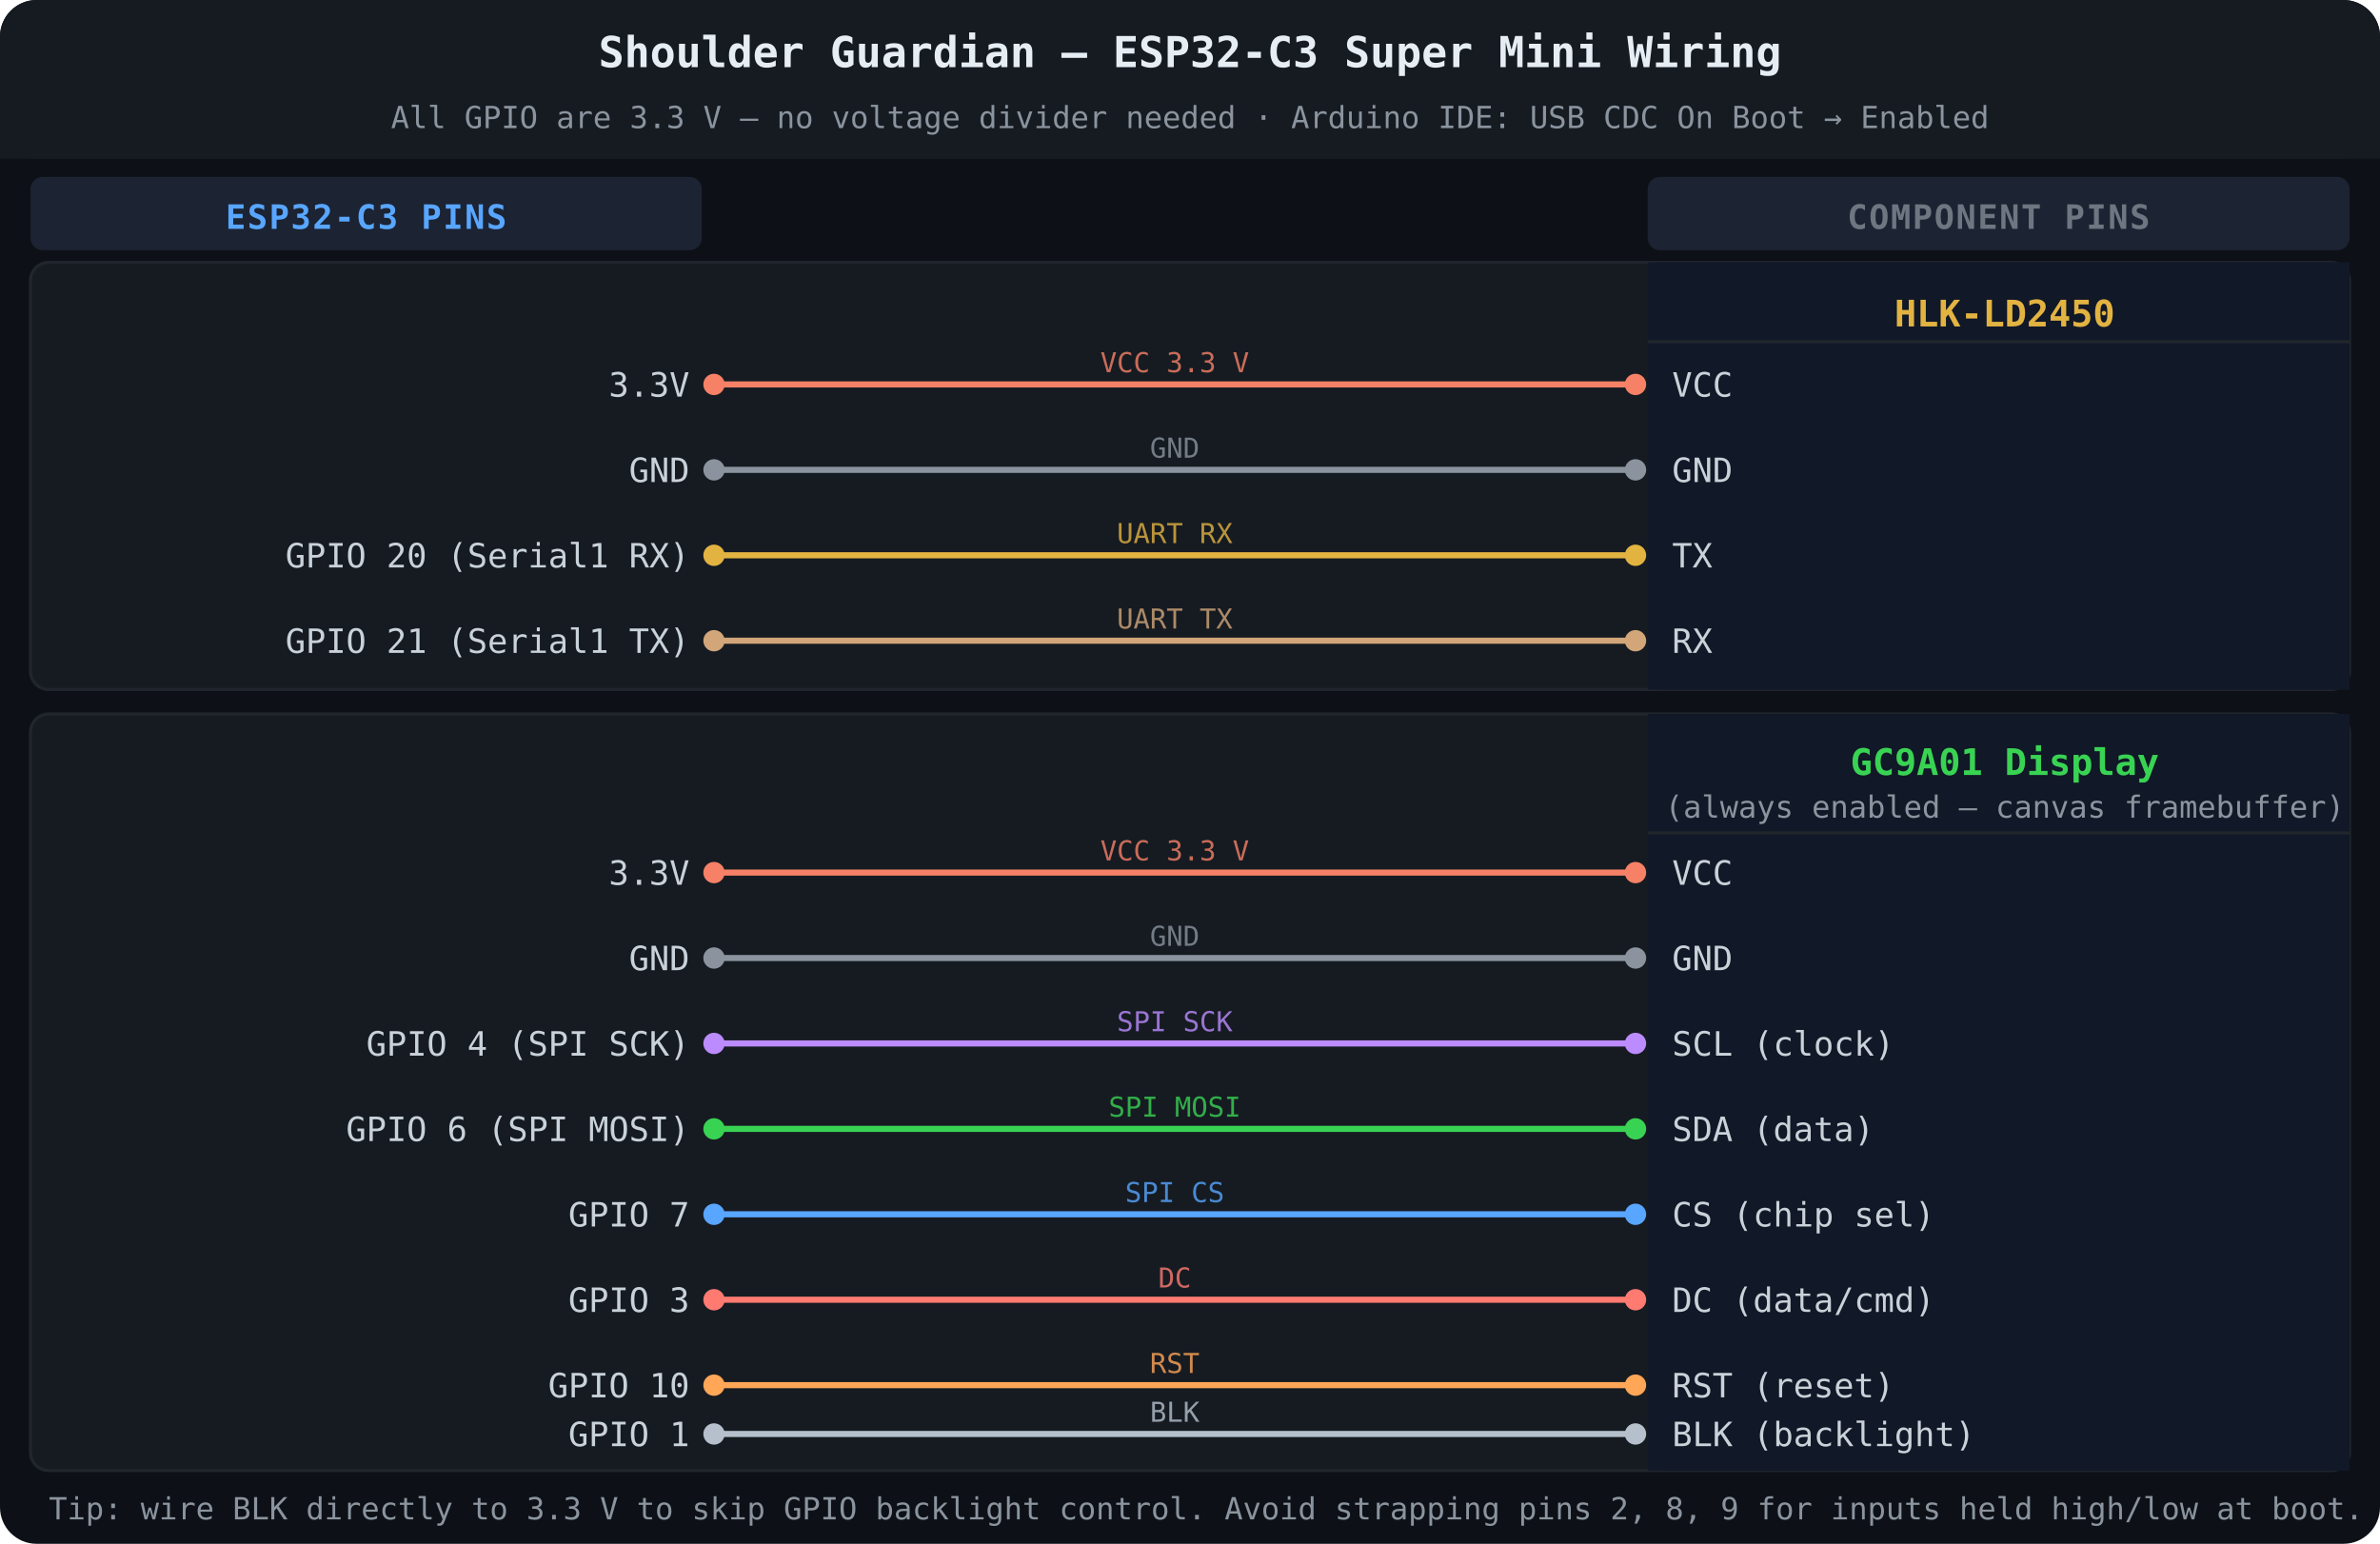
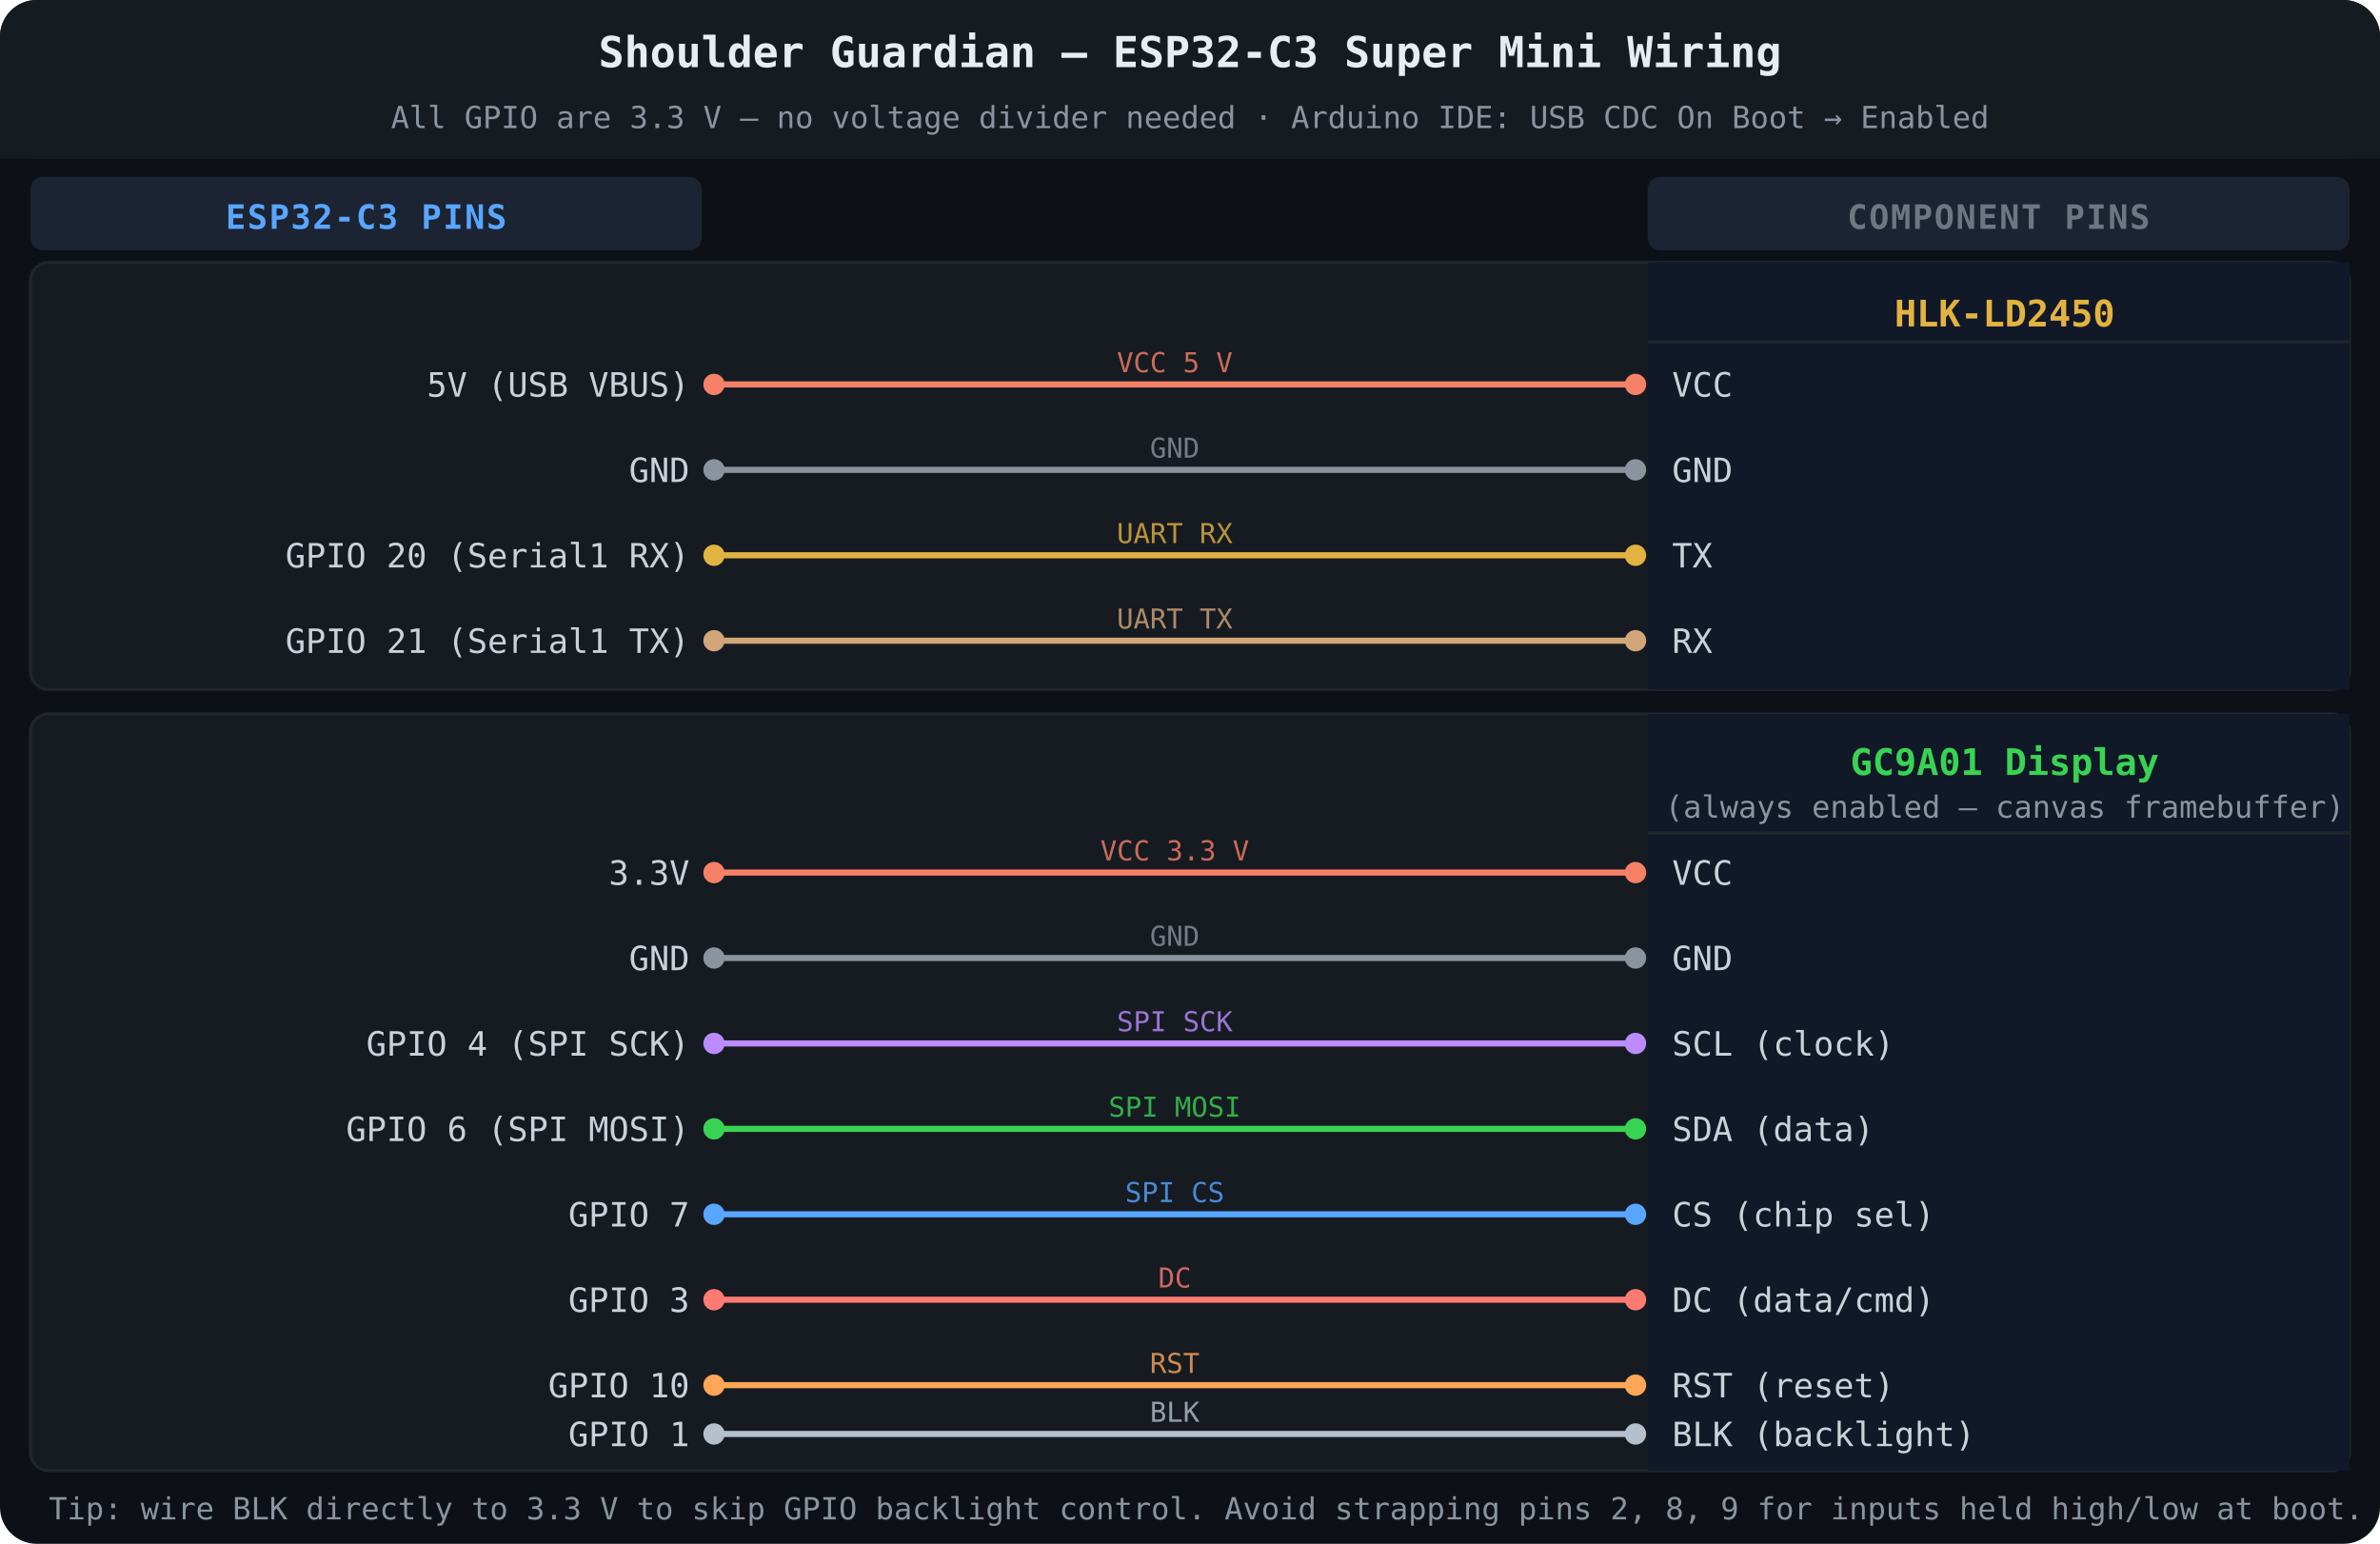
<svg xmlns="http://www.w3.org/2000/svg" width="780" height="506" viewBox="0 0 780 506">
  <defs>
    <style>
      text { font-family: 'SF Mono','Fira Code','Consolas',monospace; }
      .ttl { font-size:14px; font-weight:bold; fill:#e6edf3; }
      .sub { font-size:10px; fill:#8b949e; }
      .pin { font-size:11px; fill:#c9d1d9; }
      .sig { font-size: 9px; }
      .hdr { font-size:11px; font-weight:bold; letter-spacing:0.5px; }
      .cmp { font-size:12px; font-weight:bold; }
    </style>
  </defs>
  <rect width="780" height="506" fill="#0d1117" rx="12" />
  <rect width="780" height="52" fill="#161b22" rx="12" />
  <rect y="40" width="780" height="12" fill="#161b22" />
  <text class="ttl" x="390" y="22" text-anchor="middle">Shoulder Guardian — ESP32-C3 Super Mini Wiring</text>
  <text class="sub" x="390" y="42" text-anchor="middle">All GPIO are 3.3 V — no voltage divider needed  ·  Arduino IDE: USB CDC On Boot → Enabled</text>
  <rect x="10" y="58" width="220" height="24" fill="#1c2333" rx="4" />
  <text class="hdr" x="120" y="75" text-anchor="middle" fill="#58a6ff">ESP32-C3  PINS</text>
  <rect x="540" y="58" width="230" height="24" fill="#1c2333" rx="4" />
  <text class="hdr" x="655" y="75" text-anchor="middle" fill="#6e7681">COMPONENT  PINS</text>
  <rect x="10" y="86" width="760" height="140" fill="#161b22" rx="6" stroke="#21262d" stroke-width="1" />
  <rect x="540" y="86" width="230" height="140" fill="#111827" rx="0" />
  <rect x="544" y="86" width="226" height="140" fill="#111827" rx="0 5 5 0" />
  <text class="cmp" x="657" y="107" text-anchor="middle" fill="#e3b341">HLK-LD2450</text>
  <line x1="540" y1="112" x2="770" y2="112" stroke="#21262d" stroke-width="1" />
-   <text class="pin" x="226" y="130" text-anchor="end">3.3V</text>
+   <text class="pin" x="226" y="130" text-anchor="end">5V  (USB VBUS)</text>
  <circle cx="234" cy="126" r="3.5" fill="#f78166" />
  <line x1="234" y1="126" x2="536" y2="126" stroke="#f78166" stroke-width="2" />
-   <text class="sig" x="385" y="122" text-anchor="middle" fill="#f78166" opacity=".8">VCC 3.3 V</text>
+   <text class="sig" x="385" y="122" text-anchor="middle" fill="#f78166" opacity=".8">VCC 5 V</text>
  <circle cx="536" cy="126" r="3.5" fill="#f78166" />
  <text class="pin" x="548" y="130">VCC</text>
  <text class="pin" x="226" y="158" text-anchor="end">GND</text>
  <circle cx="234" cy="154" r="3.5" fill="#8b949e" />
  <line x1="234" y1="154" x2="536" y2="154" stroke="#8b949e" stroke-width="2" />
  <text class="sig" x="385" y="150" text-anchor="middle" fill="#8b949e" opacity=".8">GND</text>
  <circle cx="536" cy="154" r="3.5" fill="#8b949e" />
  <text class="pin" x="548" y="158">GND</text>
  <text class="pin" x="226" y="186" text-anchor="end">GPIO 20  (Serial1 RX)</text>
  <circle cx="234" cy="182" r="3.5" fill="#e3b341" />
  <line x1="234" y1="182" x2="536" y2="182" stroke="#e3b341" stroke-width="2" />
  <text class="sig" x="385" y="178" text-anchor="middle" fill="#e3b341" opacity=".8">UART RX</text>
  <circle cx="536" cy="182" r="3.5" fill="#e3b341" />
  <text class="pin" x="548" y="186">TX</text>
  <text class="pin" x="226" y="214" text-anchor="end">GPIO 21  (Serial1 TX)</text>
  <circle cx="234" cy="210" r="3.5" fill="#d2a679" />
  <line x1="234" y1="210" x2="536" y2="210" stroke="#d2a679" stroke-width="2" />
  <text class="sig" x="385" y="206" text-anchor="middle" fill="#d2a679" opacity=".8">UART TX</text>
  <circle cx="536" cy="210" r="3.5" fill="#d2a679" />
  <text class="pin" x="548" y="214">RX</text>
  <rect x="10" y="234" width="760" height="248" fill="#161b22" rx="6" stroke="#21262d" stroke-width="1" />
  <rect x="540" y="234" width="230" height="248" fill="#111827" rx="0" />
  <rect x="544" y="234" width="226" height="248" fill="#111827" rx="0 5 5 0" />
  <text class="cmp" x="657" y="254" text-anchor="middle" fill="#39d353">GC9A01  Display</text>
  <text class="sub" x="657" y="268" text-anchor="middle">(always enabled — canvas framebuffer)</text>
  <line x1="540" y1="273" x2="770" y2="273" stroke="#21262d" stroke-width="1" />
  <text class="pin" x="226" y="290" text-anchor="end">3.3V</text>
  <circle cx="234" cy="286" r="3.5" fill="#f78166" />
  <line x1="234" y1="286" x2="536" y2="286" stroke="#f78166" stroke-width="2" />
  <text class="sig" x="385" y="282" text-anchor="middle" fill="#f78166" opacity=".8">VCC 3.3 V</text>
  <circle cx="536" cy="286" r="3.5" fill="#f78166" />
  <text class="pin" x="548" y="290">VCC</text>
  <text class="pin" x="226" y="318" text-anchor="end">GND</text>
  <circle cx="234" cy="314" r="3.5" fill="#8b949e" />
  <line x1="234" y1="314" x2="536" y2="314" stroke="#8b949e" stroke-width="2" />
  <text class="sig" x="385" y="310" text-anchor="middle" fill="#8b949e" opacity=".8">GND</text>
  <circle cx="536" cy="314" r="3.5" fill="#8b949e" />
  <text class="pin" x="548" y="318">GND</text>
  <text class="pin" x="226" y="346" text-anchor="end">GPIO 4  (SPI SCK)</text>
  <circle cx="234" cy="342" r="3.5" fill="#bc8cff" />
  <line x1="234" y1="342" x2="536" y2="342" stroke="#bc8cff" stroke-width="2" />
  <text class="sig" x="385" y="338" text-anchor="middle" fill="#bc8cff" opacity=".8">SPI SCK</text>
  <circle cx="536" cy="342" r="3.5" fill="#bc8cff" />
  <text class="pin" x="548" y="346">SCL  (clock)</text>
  <text class="pin" x="226" y="374" text-anchor="end">GPIO 6  (SPI MOSI)</text>
  <circle cx="234" cy="370" r="3.5" fill="#39d353" />
  <line x1="234" y1="370" x2="536" y2="370" stroke="#39d353" stroke-width="2" />
  <text class="sig" x="385" y="366" text-anchor="middle" fill="#39d353" opacity=".8">SPI MOSI</text>
  <circle cx="536" cy="370" r="3.5" fill="#39d353" />
  <text class="pin" x="548" y="374">SDA  (data)</text>
  <text class="pin" x="226" y="402" text-anchor="end">GPIO 7</text>
  <circle cx="234" cy="398" r="3.5" fill="#58a6ff" />
  <line x1="234" y1="398" x2="536" y2="398" stroke="#58a6ff" stroke-width="2" />
  <text class="sig" x="385" y="394" text-anchor="middle" fill="#58a6ff" opacity=".8">SPI CS</text>
  <circle cx="536" cy="398" r="3.5" fill="#58a6ff" />
  <text class="pin" x="548" y="402">CS  (chip sel)</text>
  <text class="pin" x="226" y="430" text-anchor="end">GPIO 3</text>
  <circle cx="234" cy="426" r="3.5" fill="#ff7b72" />
  <line x1="234" y1="426" x2="536" y2="426" stroke="#ff7b72" stroke-width="2" />
  <text class="sig" x="385" y="422" text-anchor="middle" fill="#ff7b72" opacity=".8">DC</text>
  <circle cx="536" cy="426" r="3.5" fill="#ff7b72" />
  <text class="pin" x="548" y="430">DC  (data/cmd)</text>
  <text class="pin" x="226" y="458" text-anchor="end">GPIO 10</text>
  <circle cx="234" cy="454" r="3.5" fill="#ffa657" />
  <line x1="234" y1="454" x2="536" y2="454" stroke="#ffa657" stroke-width="2" />
  <text class="sig" x="385" y="450" text-anchor="middle" fill="#ffa657" opacity=".8">RST</text>
  <circle cx="536" cy="454" r="3.5" fill="#ffa657" />
  <text class="pin" x="548" y="458">RST  (reset)</text>
  <text class="pin" x="226" y="474" text-anchor="end">GPIO 1</text>
  <circle cx="234" cy="470" r="3.5" fill="#b5c0cc" />
  <line x1="234" y1="470" x2="536" y2="470" stroke="#b5c0cc" stroke-width="2" />
  <text class="sig" x="385" y="466" text-anchor="middle" fill="#b5c0cc" opacity=".8">BLK</text>
  <circle cx="536" cy="470" r="3.5" fill="#b5c0cc" />
  <text class="pin" x="548" y="474">BLK  (backlight)</text>
  <text class="sub" x="16" y="498" fill="#6e7681">Tip: wire BLK directly to 3.3 V to skip GPIO backlight control.  Avoid strapping pins 2, 8, 9 for inputs held high/low at boot.</text>
</svg>
